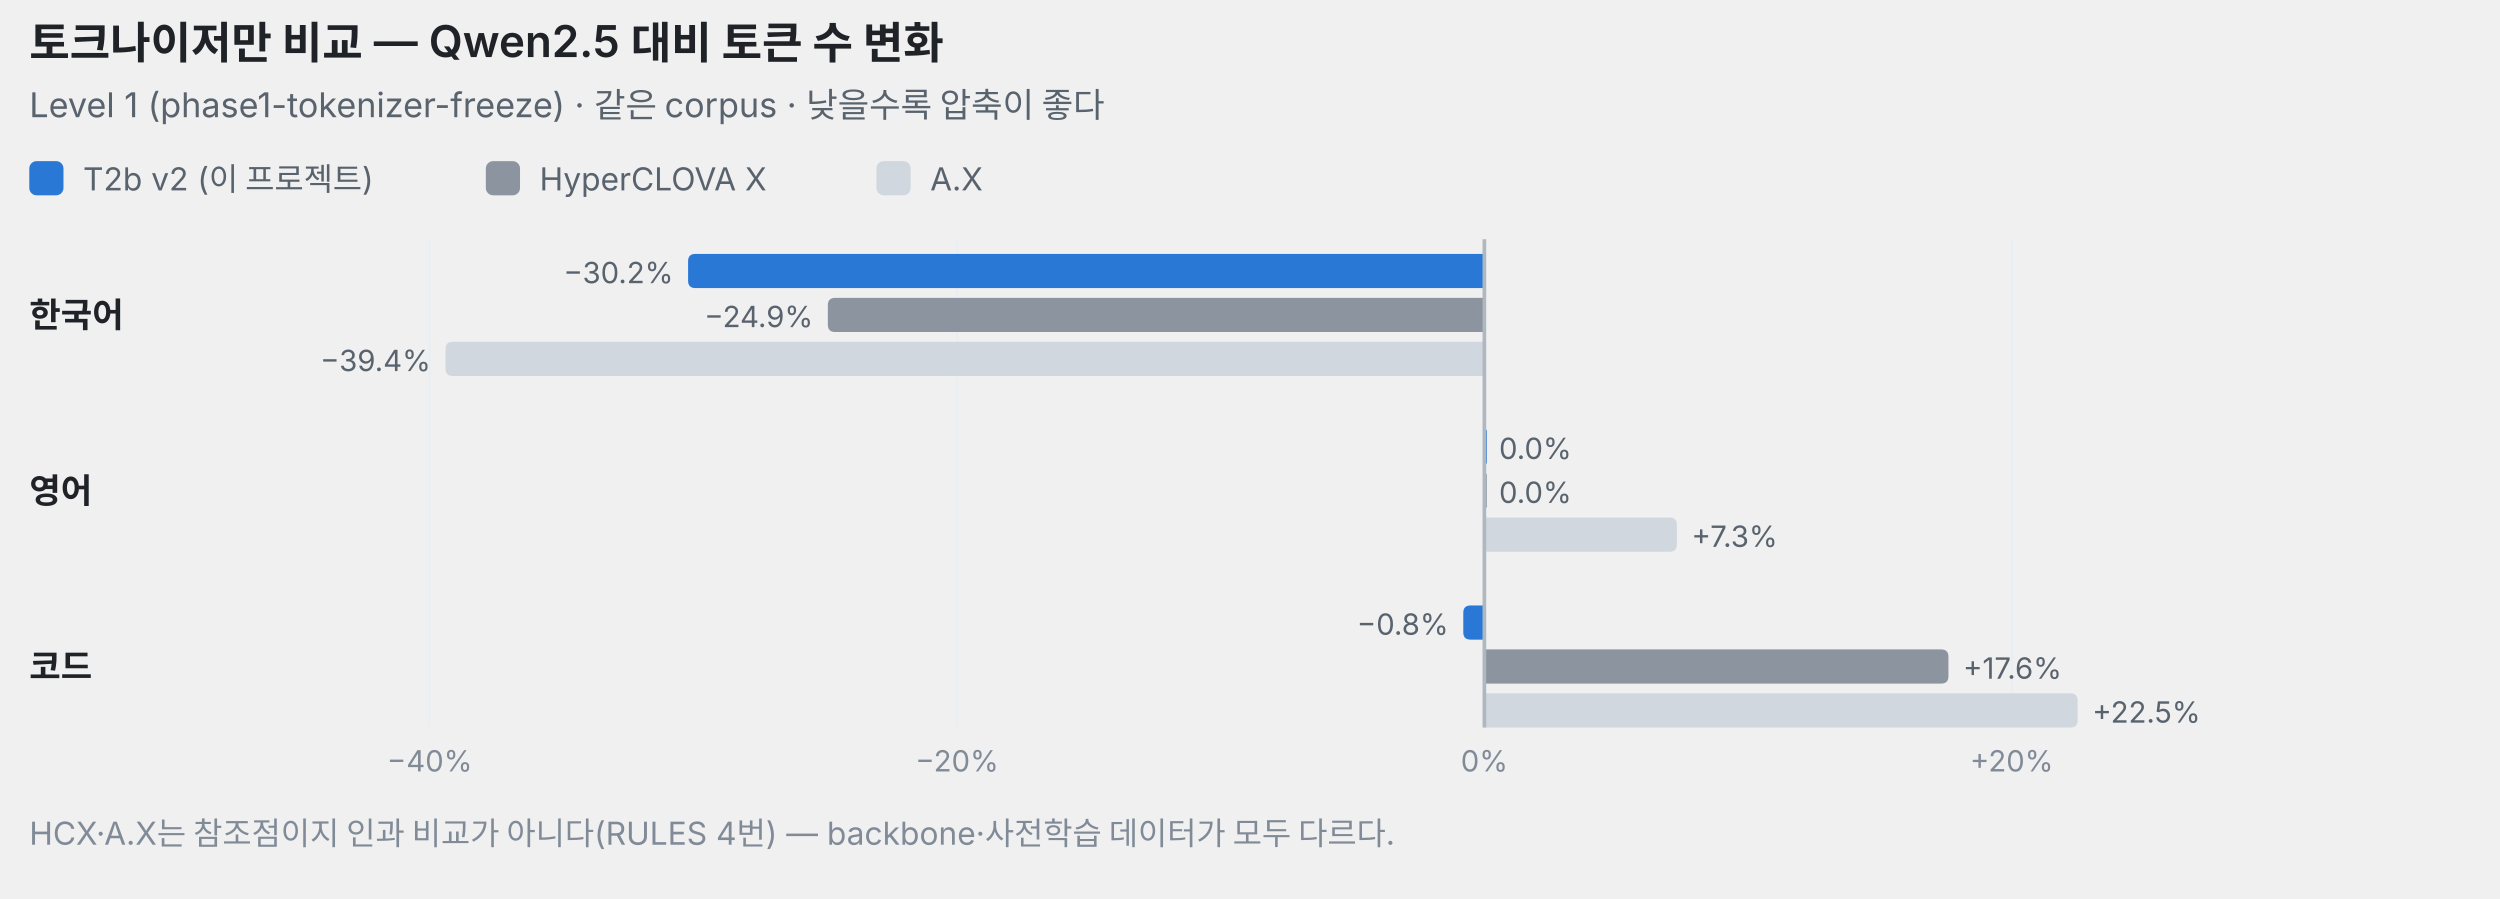
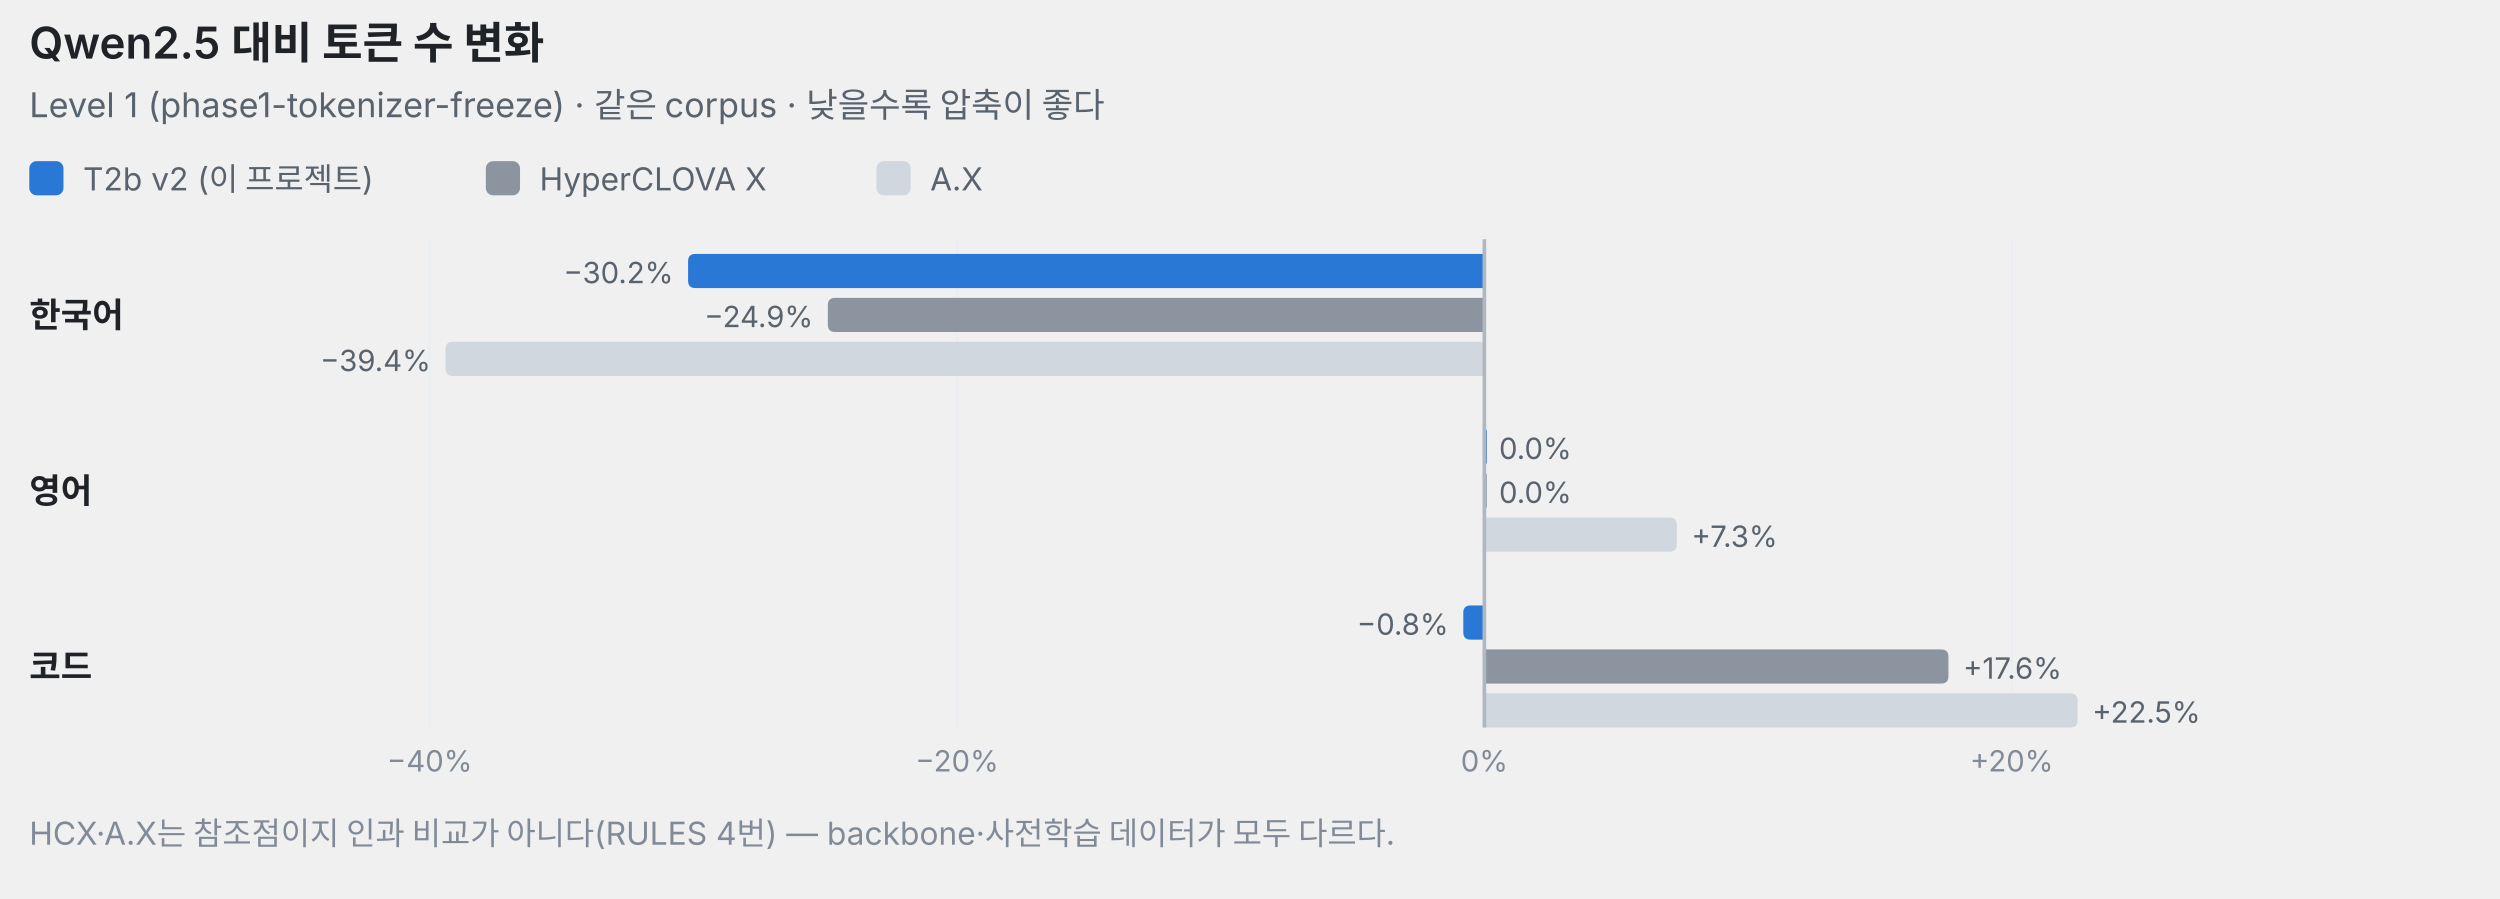
- <svg xmlns="http://www.w3.org/2000/svg" viewBox="-12 0 1024 368" width="1024" height="368" role="img" aria-label="토크나이저만 비교 — Qwen2.5 대비 토큰 수 변화">
+ <svg xmlns="http://www.w3.org/2000/svg" viewBox="-12 0 1024 368" width="1024" height="368" role="img" aria-label="Qwen2.5 대비 토큰 수 변화">
  <style>
  text { font-family: system-ui, -apple-system, "Segoe UI", "Malgun Gothic", "Apple SD Gothic Neo", sans-serif; fill: #1f2328; }
  .ink { fill: #1f2328; } .sub { fill: #59636e; } .muted { fill: #818b98; } .lbl { fill: #59636e; }
  .grid { stroke: #eaeef2; stroke-width: 1; } .base { stroke: #afb8c1; stroke-width: 1; }
  .s1 { fill: #2a78d6; } .s2 { fill: #eb6834; } .s3 { fill: #1baf7a; } .s4 { fill: #eda100; }
  .s5 { fill: #e87ba4; } .s6 { fill: #008300; } .s7 { fill: #4a3aa7; } .s8 { fill: #e34948; }
  .dim { fill: #d0d7de; } .dim2 { fill: #8c959f; }
  .box  { fill: #f6f8fa; stroke: #d0d7de; stroke-width: 1.2; }
  .em   { fill: #e3eefb; stroke: #2a78d6; stroke-width: 1.6; }
  .mute { fill: #ffffff; stroke: #d0d7de; stroke-width: 1.2; }
  .k-auto { fill: #e0f5ec; stroke: #1baf7a; stroke-width: 1.4; }
  .k-man  { fill: #fdf3d8; stroke: #eda100; stroke-width: 1.4; }
  .k-todo { fill: none; stroke: #8c959f; stroke-width: 1.2; stroke-dasharray: 5 4; }
  .grp { fill: none; stroke: #d0d7de; stroke-width: 1; stroke-dasharray: 3 3; }
  .ln { stroke: #6e7781; stroke-width: 1.4; fill: none; } .ah { fill: #6e7781; }
  .ln-em { stroke: #2a78d6; stroke-width: 2; fill: none; } .ah-em { fill: #2a78d6; }
  .dash { stroke-dasharray: 5 4; }
  @media (prefers-color-scheme: dark) {
    text, .ink { fill: #e6edf3; } .sub, .lbl { fill: #9198a1; } .muted { fill: #8b949e; }
    .grid { stroke: #262c36; } .base { stroke: #59636e; }
    .s1 { fill: #3987e5; } .s2 { fill: #d95926; } .s3 { fill: #199e70; } .s4 { fill: #c98500; }
    .s5 { fill: #d55181; } .s6 { fill: #008300; } .s7 { fill: #9085e9; } .s8 { fill: #e66767; }
    .dim { fill: #3d444d; } .dim2 { fill: #6e7681; }
    .box  { fill: #161b22; stroke: #3d444d; }
    .em   { fill: #0f2340; stroke: #3987e5; }
    .mute { fill: #0d1117; stroke: #3d444d; }
    .k-auto { fill: #0c2a1f; stroke: #199e70; } .k-man { fill: #2e2408; stroke: #c98500; } .k-todo { stroke: #6e7681; }
    .grp { stroke: #3d444d; }
    .ln { stroke: #8b949e; } .ah { fill: #8b949e; } .ln-em { stroke: #3987e5; } .ah-em { fill: #3987e5; }
  }
</style>
-   <text x="0" y="24" font-size="18" font-weight="600" class="ink">토크나이저만 비교 — Qwen2.5 대비 토큰 수 변화</text>
+   <text x="0" y="24" font-size="18" font-weight="600" class="ink">Qwen2.5 대비 토큰 수 변화</text>
  <text x="0" y="48" font-size="14" class="sub">Level 1 (phase1-tokenizer-freeze) · 같은 corpus · 낮을수록 압축이 좋다</text>
  <g transform="translate(0,64)">
    <rect class="s1" x="0" y="2" width="14" height="14" rx="3" />
    <text x="22" y="14" class="sub" font-size="13">T2b v2 (이 프로젝트)</text>
    <rect class="dim2" x="187" y="2" width="14" height="14" rx="3" />
    <text x="209" y="14" class="sub" font-size="13">HyperCLOVA X</text>
    <rect class="dim" x="347" y="2" width="14" height="14" rx="3" />
    <text x="369" y="14" class="sub" font-size="13">A.X</text>
    <line class="grid" x1="164" y1="34" x2="164" y2="234" />
    <text x="164" y="252" class="muted" font-size="12" text-anchor="middle">−40%</text>
    <line class="grid" x1="380" y1="34" x2="380" y2="234" />
    <text x="380" y="252" class="muted" font-size="12" text-anchor="middle">−20%</text>
    <line class="grid" x1="596" y1="34" x2="596" y2="234" />
    <text x="596" y="252" class="muted" font-size="12" text-anchor="middle">0%</text>
    <line class="grid" x1="812" y1="34" x2="812" y2="234" />
    <text x="812" y="252" class="muted" font-size="12" text-anchor="middle">+20%</text>
    <text x="0" y="70" class="ink" font-size="14" font-weight="600">한국어</text>
    <path class="s1" d="M596,40 H272.84 Q269.84,40 269.84,43 V51 Q269.84,54 272.84,54 H596 Z" />
    <text x="263.84" y="52" class="sub" font-size="12" text-anchor="end">−30.2%</text>
    <path class="dim2" d="M596,58 H330.08 Q327.08,58 327.08,61 V69 Q327.08,72 330.08,72 H596 Z" />
    <text x="321.08" y="70" class="sub" font-size="12" text-anchor="end">−24.9%</text>
    <path class="dim" d="M596,76 H173.48 Q170.48,76 170.48,79 V87 Q170.48,90 173.48,90 H596 Z" />
    <text x="164.48" y="88" class="sub" font-size="12" text-anchor="end">−39.4%</text>
    <text x="0" y="142" class="ink" font-size="14" font-weight="600">영어</text>
    <path class="s1" d="M596,112 H596.5 Q597,112 597,112.5 V125.5 Q597,126 596.5,126 H596 Z" />
    <text x="602" y="124" class="sub" font-size="12">0.0%</text>
    <path class="dim2" d="M596,130 H596.5 Q597,130 597,130.5 V143.5 Q597,144 596.5,144 H596 Z" />
    <text x="602" y="142" class="sub" font-size="12">0.0%</text>
    <path class="dim" d="M596,148 H671.84 Q674.84,148 674.84,151 V159 Q674.84,162 671.84,162 H596 Z" />
    <text x="680.84" y="160" class="sub" font-size="12">+7.3%</text>
    <text x="0" y="214" class="ink" font-size="14" font-weight="600">코드</text>
    <path class="s1" d="M596,184 H590.36 Q587.36,184 587.36,187 V195 Q587.36,198 590.36,198 H596 Z" />
    <text x="581.36" y="196" class="sub" font-size="12" text-anchor="end">−0.8%</text>
    <path class="dim2" d="M596,202 H783.08 Q786.08,202 786.08,205 V213 Q786.08,216 783.08,216 H596 Z" />
    <text x="792.08" y="214" class="sub" font-size="12">+17.6%</text>
    <path class="dim" d="M596,220 H836 Q839,220 839,223 V231 Q839,234 836,234 H596 Z" />
    <text x="845" y="232" class="sub" font-size="12">+22.5%</text>
    <line class="base" x1="596" y1="34" x2="596" y2="234" style="stroke-width:1.5" />
    <text x="0" y="282" class="muted" font-size="13">HCX·A.X는 참조점이지 인과 비교가 아니다(RULES 4번) — backbone·사전학습 데이터가 모두 다르다.</text>
  </g>
</svg>
